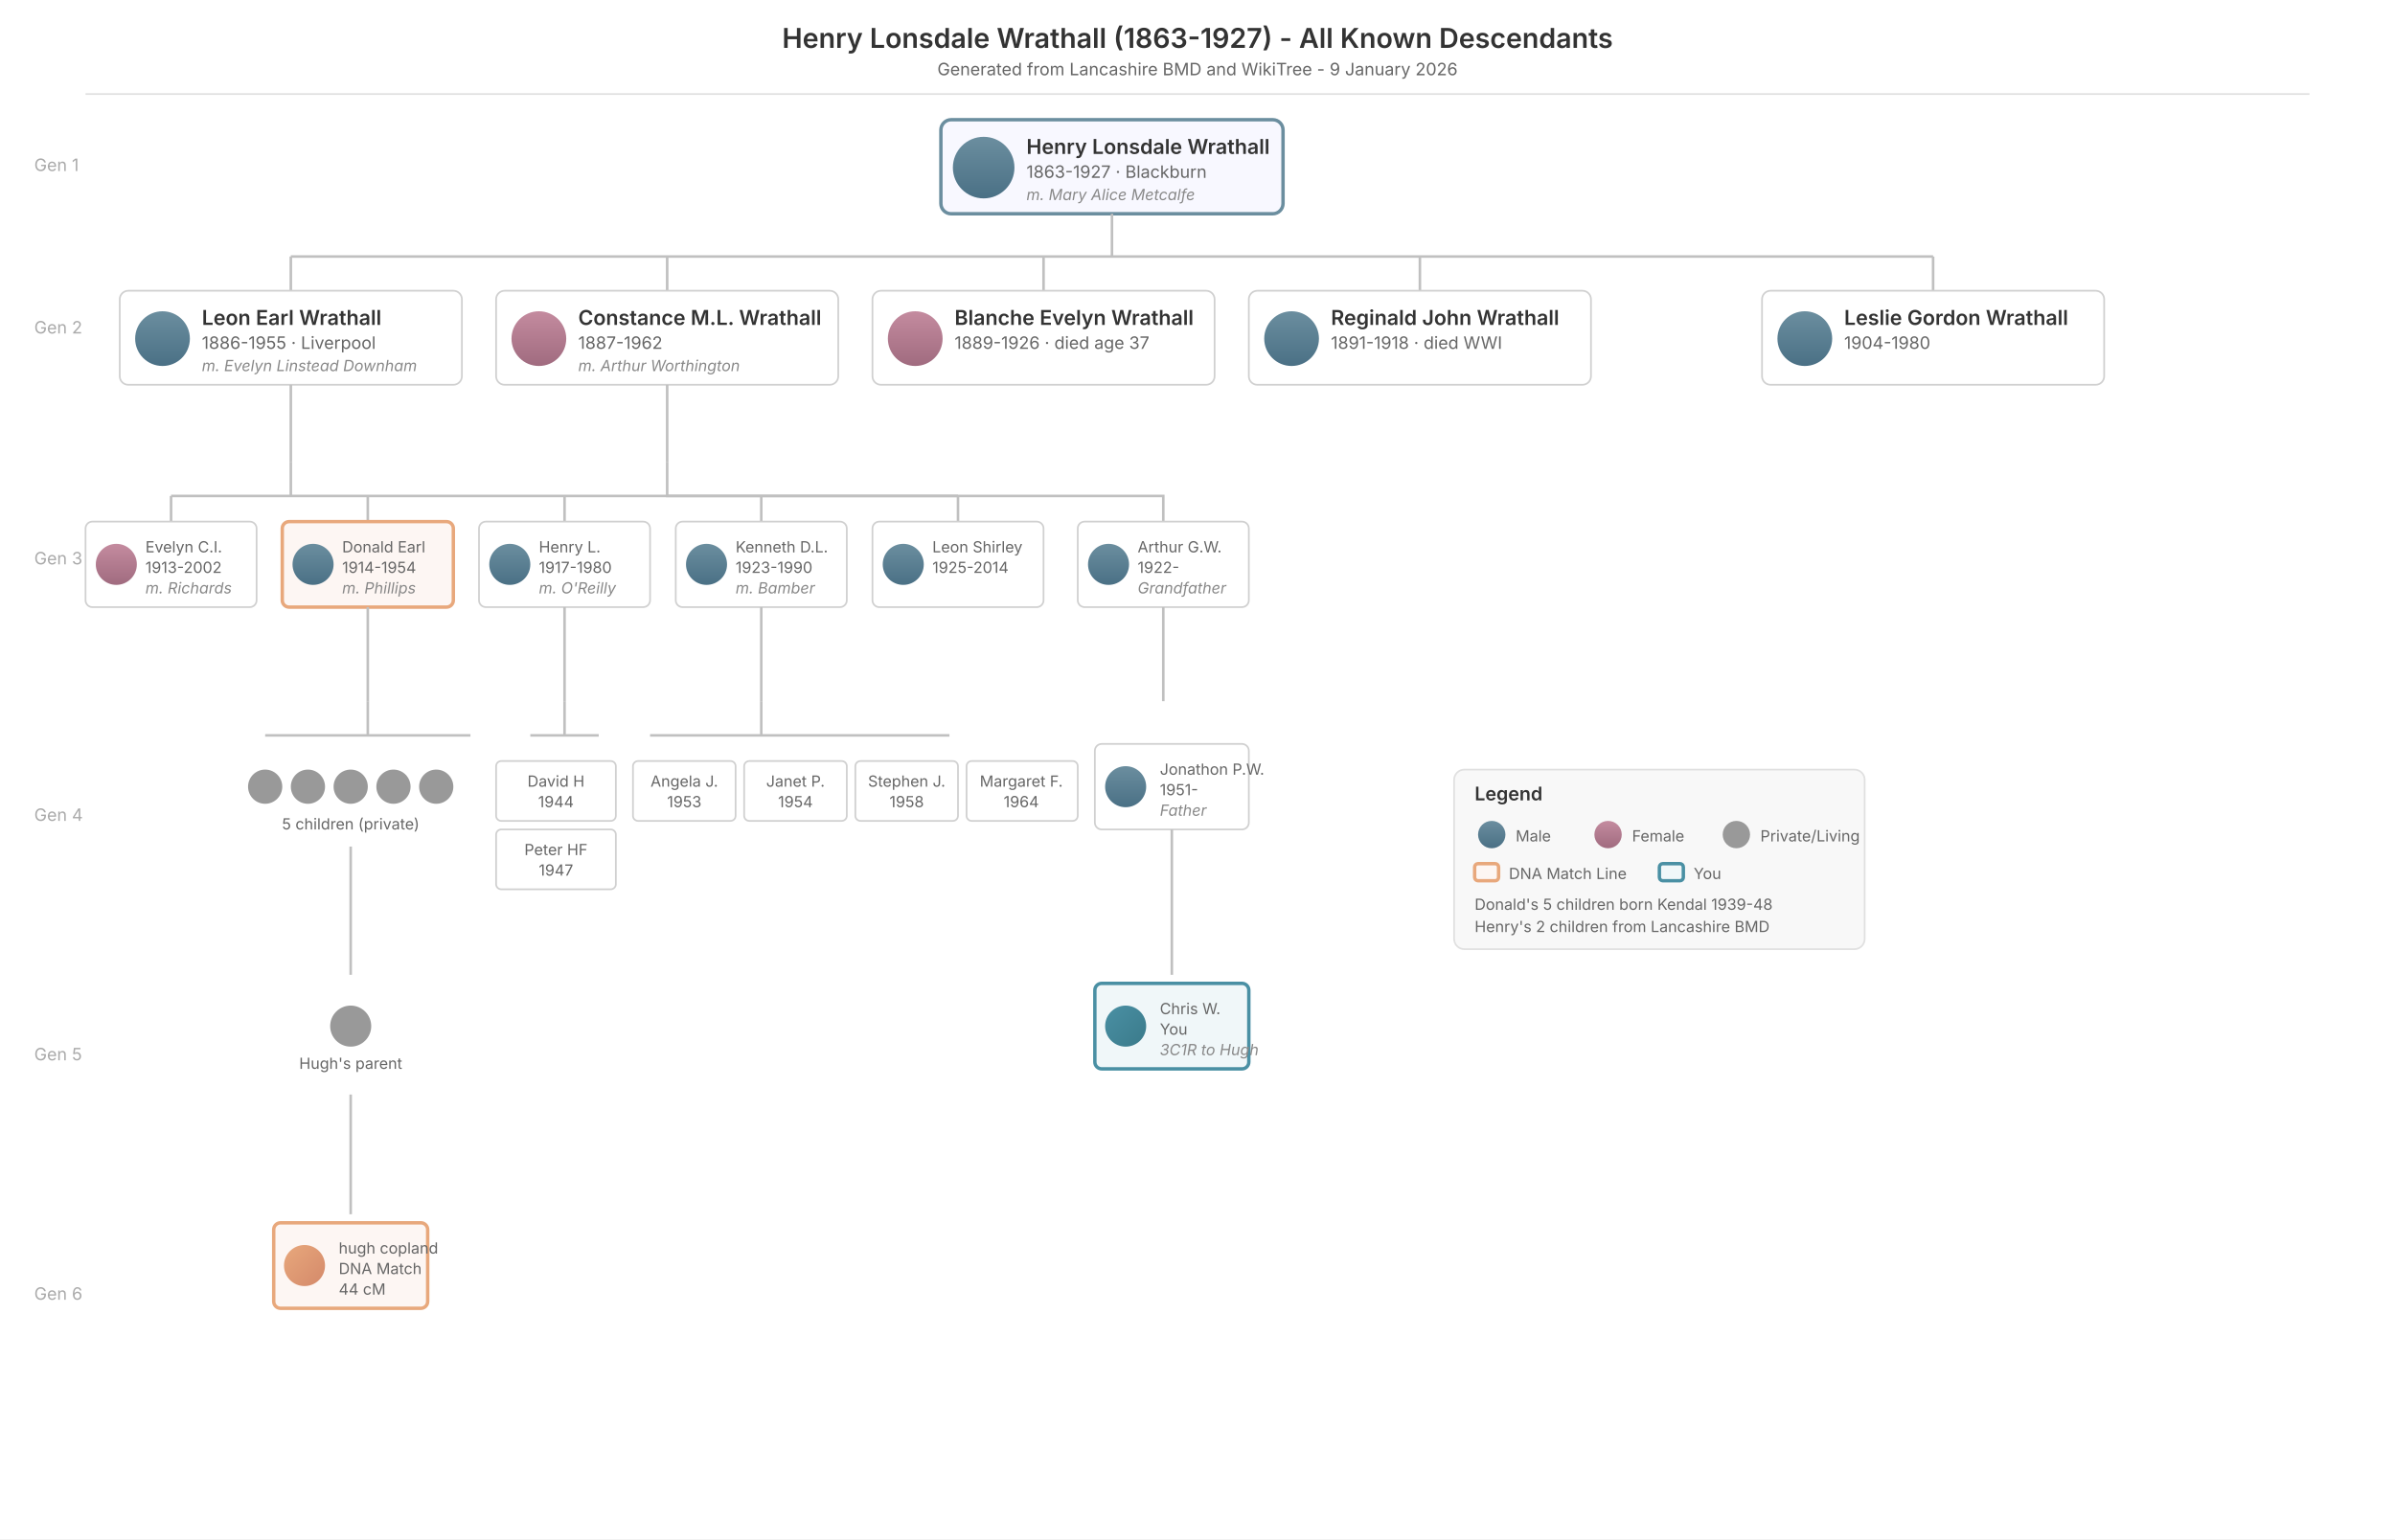
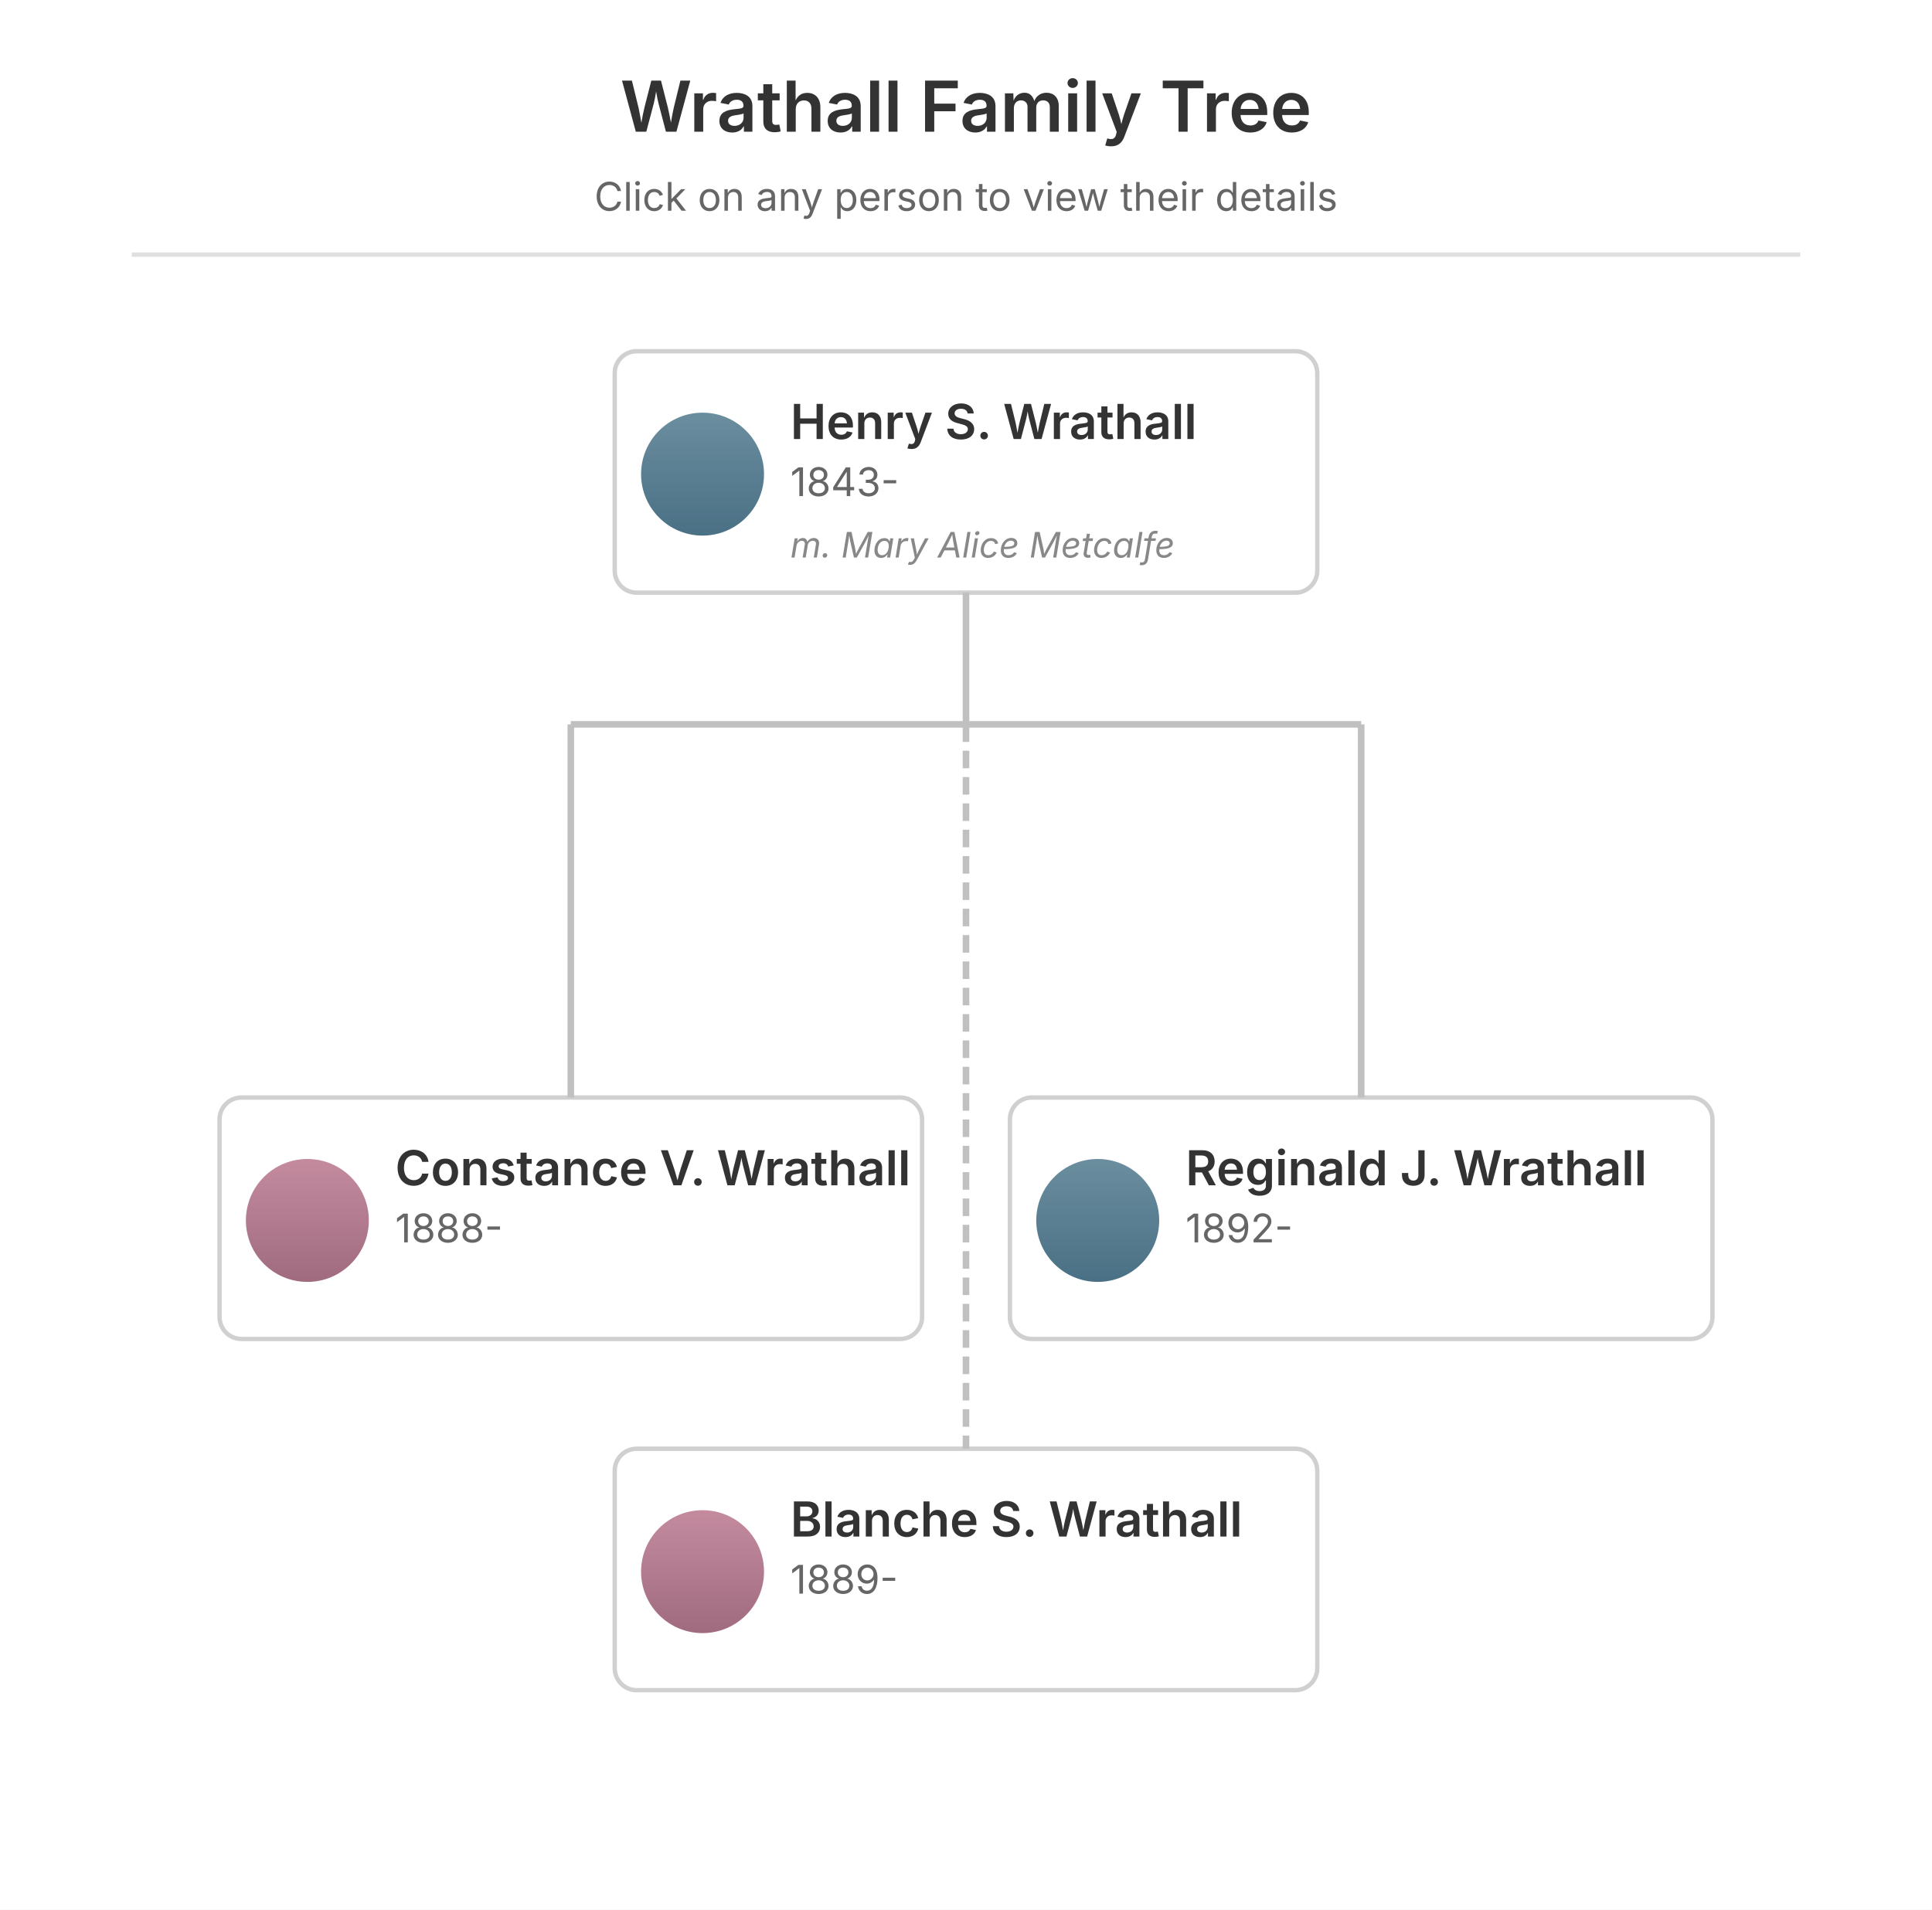
- <svg xmlns="http://www.w3.org/2000/svg" viewBox="0 0 1400 900" width="1400" height="900">
+ <svg xmlns="http://www.w3.org/2000/svg" viewBox="0 0 440.0 435" width="440.0" height="435" data-root-x="220.0">
  <defs>
    <style>
      .card { fill: #fff; stroke: #d0d0d0; stroke-width: 1; }
-       .card-highlight { fill: #f8f8ff; stroke: #6b8e9f; stroke-width: 2; }
-       .card-you { fill: #f0f7f9; stroke: #4a90a4; stroke-width: 2; }
-       .card-match { fill: #fdf6f3; stroke: #e8a87c; stroke-width: 2; }
+       .card:hover { stroke: #4a90a4; stroke-width: 2; cursor: pointer; }
      .avatar-male { fill: url(#maleGradient); }
      .avatar-female { fill: url(#femaleGradient); }
-       .avatar-you { fill: url(#youGradient); }
-       .avatar-match { fill: url(#matchGradient); }
-       .avatar-private { fill: #999; }
-       .name { font-family: -apple-system, BlinkMacSystemFont, sans-serif; font-size: 12px; font-weight: 600; fill: #333; }
-       .dates { font-family: -apple-system, BlinkMacSystemFont, sans-serif; font-size: 10px; fill: #666; }
-       .spouse { font-family: -apple-system, BlinkMacSystemFont, sans-serif; font-size: 9px; fill: #888; font-style: italic; }
+       .name { font-family: -apple-system, BlinkMacSystemFont, sans-serif; font-size: 11px; font-weight: 600; fill: #333; }
+       .dates { font-family: -apple-system, BlinkMacSystemFont, sans-serif; font-size: 9px; fill: #666; }
+       .spouse { font-family: -apple-system, BlinkMacSystemFont, sans-serif; font-size: 8px; fill: #888; font-style: italic; }
      .connector { stroke: #c0c0c0; stroke-width: 1.5; fill: none; }
-       .gen-label { font-family: -apple-system, BlinkMacSystemFont, sans-serif; font-size: 10px; fill: #aaa; }
-       .small-text { font-family: -apple-system, BlinkMacSystemFont, sans-serif; font-size: 9px; fill: #666; }
-       .legend-text { font-family: -apple-system, BlinkMacSystemFont, sans-serif; font-size: 9px; fill: #666; }
+       .connector-long { stroke: #c0c0c0; stroke-width: 1.5; fill: none; stroke-dasharray: 4,2; }
    </style>
    <linearGradient id="maleGradient" x1="0%" y1="0%" x2="0%" y2="100%">
      <stop offset="0%" style="stop-color:#6b8e9f" />
      <stop offset="100%" style="stop-color:#4a7085" />
    </linearGradient>
    <linearGradient id="femaleGradient" x1="0%" y1="0%" x2="0%" y2="100%">
      <stop offset="0%" style="stop-color:#c48b9f" />
      <stop offset="100%" style="stop-color:#a06b7f" />
    </linearGradient>
-     <linearGradient id="youGradient" x1="0%" y1="0%" x2="100%" y2="100%">
-       <stop offset="0%" style="stop-color:#4a90a4" />
-       <stop offset="100%" style="stop-color:#3a7a8a" />
-     </linearGradient>
-     <linearGradient id="matchGradient" x1="0%" y1="0%" x2="100%" y2="100%">
-       <stop offset="0%" style="stop-color:#e8a87c" />
-       <stop offset="100%" style="stop-color:#d4896a" />
-     </linearGradient>
  </defs>
-   <rect width="1400" height="900" fill="#fff" />
-   <text x="700" y="28" text-anchor="middle" class="name" style="font-size: 16px;">Henry Lonsdale Wrathall (1863-1927) - All Known Descendants</text>
-   <text x="700" y="44" text-anchor="middle" class="dates">Generated from Lancashire BMD and WikiTree - 9 January 2026</text>
-   <line x1="50" y1="55" x2="1350" y2="55" stroke="#e0e0e0" stroke-width="1" />
-   <text x="20" y="100" class="gen-label">Gen 1</text>
-   <text x="20" y="195" class="gen-label">Gen 2</text>
-   <text x="20" y="330" class="gen-label">Gen 3</text>
-   <text x="20" y="480" class="gen-label">Gen 4</text>
-   <text x="20" y="620" class="gen-label">Gen 5</text>
-   <text x="20" y="760" class="gen-label">Gen 6</text>
-   <g transform="translate(550, 70)">
-     <rect x="0" y="0" width="200" height="55" rx="6" class="card-highlight" />
-     <circle cx="25" cy="28" r="18" class="avatar-male" />
-     <text x="50" y="20" class="name">Henry Lonsdale Wrathall</text>
-     <text x="50" y="34" class="dates">1863-1927 · Blackburn</text>
-     <text x="50" y="47" class="spouse">m. Mary Alice Metcalfe</text>
+   <rect width="100%" height="100%" fill="#fff" />
+   <text x="220.0" y="30" text-anchor="middle" class="name" style="font-size: 16px;">
+     Wrathall Family Tree
+   </text>
+   <text x="220.0" y="48" text-anchor="middle" class="dates">
+     Click on any person to view their details
+   </text>
+   <line x1="30" y1="58" x2="410.0" y2="58" stroke="#e0e0e0" />
+   <g class="person-card" data-person-id="1">
+     <rect x="140.0" y="80" width="160" height="55" rx="5" class="card" />
+     <circle cx="160.0" cy="108" r="14" class="avatar-male" />
+     <text x="180.0" y="100" class="name">Henry S. Wrathall</text>
+     <text x="180.0" y="113" class="dates">1843-</text>
+     <text x="180.0" y="127" class="spouse">m. Mary Alice Metcalfe</text>
  </g>
-   <path d="M650 125 L650 150 M650 150 L170 150 M650 150 L1130 150" class="connector" />
-   <path d="M170 150 L170 170 M390 150 L390 170 M610 150 L610 170 M830 150 L830 170 M1130 150 L1130 170" class="connector" />
-   <g transform="translate(70, 170)">
-     <rect x="0" y="0" width="200" height="55" rx="5" class="card" />
-     <circle cx="25" cy="28" r="16" class="avatar-male" />
-     <text x="48" y="20" class="name">Leon Earl Wrathall</text>
-     <text x="48" y="34" class="dates">1886-1955 · Liverpool</text>
-     <text x="48" y="47" class="spouse">m. Evelyn Linstead Downham</text>
+   <g class="person-card" data-person-id="3">
+     <rect x="50.0" y="250" width="160" height="55" rx="5" class="card" />
+     <circle cx="70.0" cy="278" r="14" class="avatar-female" />
+     <text x="90.0" y="270" class="name">Constance V. Wrathall</text>
+     <text x="90.0" y="283" class="dates">1888-</text>
  </g>
-   <g transform="translate(290, 170)">
-     <rect x="0" y="0" width="200" height="55" rx="5" class="card" />
-     <circle cx="25" cy="28" r="16" class="avatar-female" />
-     <text x="48" y="20" class="name">Constance M.L. Wrathall</text>
-     <text x="48" y="34" class="dates">1887-1962</text>
-     <text x="48" y="47" class="spouse">m. Arthur Worthington</text>
+   <g class="person-card" data-person-id="5">
+     <rect x="230.0" y="250" width="160" height="55" rx="5" class="card" />
+     <circle cx="250.0" cy="278" r="14" class="avatar-male" />
+     <text x="270.0" y="270" class="name">Reginald J. Wrathall</text>
+     <text x="270.0" y="283" class="dates">1892-</text>
  </g>
-   <g transform="translate(510, 170)">
-     <rect x="0" y="0" width="200" height="55" rx="5" class="card" />
-     <circle cx="25" cy="28" r="16" class="avatar-female" />
-     <text x="48" y="20" class="name">Blanche Evelyn Wrathall</text>
-     <text x="48" y="34" class="dates">1889-1926 · died age 37</text>
+   <g class="person-card" data-person-id="4">
+     <rect x="140.0" y="330" width="160" height="55" rx="5" class="card" />
+     <circle cx="160.0" cy="358" r="14" class="avatar-female" />
+     <text x="180.0" y="350" class="name">Blanche S. Wrathall</text>
+     <text x="180.0" y="363" class="dates">1889-</text>
  </g>
-   <g transform="translate(730, 170)">
-     <rect x="0" y="0" width="200" height="55" rx="5" class="card" />
-     <circle cx="25" cy="28" r="16" class="avatar-male" />
-     <text x="48" y="20" class="name">Reginald John Wrathall</text>
-     <text x="48" y="34" class="dates">1891-1918 · died WWI</text>
-   </g>
-   <g transform="translate(1030, 170)">
-     <rect x="0" y="0" width="200" height="55" rx="5" class="card" />
-     <circle cx="25" cy="28" r="16" class="avatar-male" />
-     <text x="48" y="20" class="name">Leslie Gordon Wrathall</text>
-     <text x="48" y="34" class="dates">1904-1980</text>
-   </g>
-   <path d="M170 225 L170 270" class="connector" />
-   <path d="M390 225 L390 270" class="connector" />
-   <path d="M170 270 L170 290 M170 290 L100 290 M170 290 L560 290" class="connector" />
-   <path d="M100 290 L100 305 M215 290 L215 305 M330 290 L330 305 M445 290 L445 305 M560 290 L560 305" class="connector" />
-   <path d="M390 270 L390 290 L680 290 L680 305" class="connector" />
-   <g transform="translate(50, 305)">
-     <rect x="0" y="0" width="100" height="50" rx="4" class="card" />
-     <circle cx="18" cy="25" r="12" class="avatar-female" />
-     <text x="35" y="18" class="small-text">Evelyn C.I.</text>
-     <text x="35" y="30" class="small-text">1913-2002</text>
-     <text x="35" y="42" class="spouse">m. Richards</text>
-   </g>
-   <g transform="translate(165, 305)">
-     <rect x="0" y="0" width="100" height="50" rx="4" class="card-match" />
-     <circle cx="18" cy="25" r="12" class="avatar-male" />
-     <text x="35" y="18" class="small-text">Donald Earl</text>
-     <text x="35" y="30" class="small-text">1914-1954</text>
-     <text x="35" y="42" class="spouse">m. Phillips</text>
-   </g>
-   <g transform="translate(280, 305)">
-     <rect x="0" y="0" width="100" height="50" rx="4" class="card" />
-     <circle cx="18" cy="25" r="12" class="avatar-male" />
-     <text x="35" y="18" class="small-text">Henry L.</text>
-     <text x="35" y="30" class="small-text">1917-1980</text>
-     <text x="35" y="42" class="spouse">m. O'Reilly</text>
-   </g>
-   <g transform="translate(395, 305)">
-     <rect x="0" y="0" width="100" height="50" rx="4" class="card" />
-     <circle cx="18" cy="25" r="12" class="avatar-male" />
-     <text x="35" y="18" class="small-text">Kenneth D.L.</text>
-     <text x="35" y="30" class="small-text">1923-1990</text>
-     <text x="35" y="42" class="spouse">m. Bamber</text>
-   </g>
-   <g transform="translate(510, 305)">
-     <rect x="0" y="0" width="100" height="50" rx="4" class="card" />
-     <circle cx="18" cy="25" r="12" class="avatar-male" />
-     <text x="35" y="18" class="small-text">Leon Shirley</text>
-     <text x="35" y="30" class="small-text">1925-2014</text>
-   </g>
-   <g transform="translate(630, 305)">
-     <rect x="0" y="0" width="100" height="50" rx="4" class="card" />
-     <circle cx="18" cy="25" r="12" class="avatar-male" />
-     <text x="35" y="18" class="small-text">Arthur G.W.</text>
-     <text x="35" y="30" class="small-text">1922-</text>
-     <text x="35" y="42" class="spouse">Grandfather</text>
-   </g>
-   <path d="M215 355 L215 410" class="connector" />
-   <path d="M330 355 L330 410" class="connector" />
-   <path d="M445 355 L445 410" class="connector" />
-   <path d="M680 355 L680 410" class="connector" />
-   <path d="M215 410 L215 430 M215 430 L155 430 M215 430 L275 430" class="connector" />
-   <path d="M330 410 L330 430 M330 430 L310 430 M330 430 L350 430" class="connector" />
-   <path d="M445 410 L445 430 M445 430 L380 430 M445 430 L555 430" class="connector" />
-   <circle cx="155" cy="460" r="10" class="avatar-private" />
-   <circle cx="180" cy="460" r="10" class="avatar-private" />
-   <circle cx="205" cy="460" r="10" class="avatar-private" />
-   <circle cx="230" cy="460" r="10" class="avatar-private" />
-   <circle cx="255" cy="460" r="10" class="avatar-private" />
-   <text x="205" y="485" text-anchor="middle" class="small-text">5 children (private)</text>
-   <g transform="translate(290, 445)">
-     <rect x="0" y="0" width="70" height="35" rx="3" class="card" />
-     <text x="35" y="15" text-anchor="middle" class="small-text">David H</text>
-     <text x="35" y="27" text-anchor="middle" class="small-text">1944</text>
-   </g>
-   <g transform="translate(290, 485)">
-     <rect x="0" y="0" width="70" height="35" rx="3" class="card" />
-     <text x="35" y="15" text-anchor="middle" class="small-text">Peter HF</text>
-     <text x="35" y="27" text-anchor="middle" class="small-text">1947</text>
-   </g>
-   <g transform="translate(370, 445)">
-     <rect x="0" y="0" width="60" height="35" rx="3" class="card" />
-     <text x="30" y="15" text-anchor="middle" class="small-text">Angela J.</text>
-     <text x="30" y="27" text-anchor="middle" class="small-text">1953</text>
-   </g>
-   <g transform="translate(435, 445)">
-     <rect x="0" y="0" width="60" height="35" rx="3" class="card" />
-     <text x="30" y="15" text-anchor="middle" class="small-text">Janet P.</text>
-     <text x="30" y="27" text-anchor="middle" class="small-text">1954</text>
-   </g>
-   <g transform="translate(500, 445)">
-     <rect x="0" y="0" width="60" height="35" rx="3" class="card" />
-     <text x="30" y="15" text-anchor="middle" class="small-text">Stephen J.</text>
-     <text x="30" y="27" text-anchor="middle" class="small-text">1958</text>
-   </g>
-   <g transform="translate(565, 445)">
-     <rect x="0" y="0" width="65" height="35" rx="3" class="card" />
-     <text x="32" y="15" text-anchor="middle" class="small-text">Margaret F.</text>
-     <text x="32" y="27" text-anchor="middle" class="small-text">1964</text>
-   </g>
-   <g transform="translate(640, 435)">
-     <rect x="0" y="0" width="90" height="50" rx="4" class="card" />
-     <circle cx="18" cy="25" r="12" class="avatar-male" />
-     <text x="38" y="18" class="small-text">Jonathon P.W.</text>
-     <text x="38" y="30" class="small-text">1951-</text>
-     <text x="38" y="42" class="spouse">Father</text>
-   </g>
-   <path d="M205 495 L205 570" class="connector" />
-   <path d="M685 485 L685 570" class="connector" />
-   <circle cx="205" cy="600" r="12" class="avatar-private" />
-   <text x="205" y="625" text-anchor="middle" class="small-text">Hugh's parent</text>
-   <g transform="translate(640, 575)">
-     <rect x="0" y="0" width="90" height="50" rx="4" class="card-you" />
-     <circle cx="18" cy="25" r="12" class="avatar-you" />
-     <text x="38" y="18" class="small-text">Chris W.</text>
-     <text x="38" y="30" class="small-text">You</text>
-     <text x="38" y="42" class="spouse">3C1R to Hugh</text>
-   </g>
-   <path d="M205 640 L205 710" class="connector" />
-   <g transform="translate(160, 715)">
-     <rect x="0" y="0" width="90" height="50" rx="4" class="card-match" />
-     <circle cx="18" cy="25" r="12" class="avatar-match" />
-     <text x="38" y="18" class="small-text">hugh copland</text>
-     <text x="38" y="30" class="small-text">DNA Match</text>
-     <text x="38" y="42" class="small-text">44 cM</text>
-   </g>
-   <g transform="translate(850, 450)">
-     <rect x="0" y="0" width="240" height="105" rx="6" fill="#f8f8f8" stroke="#e0e0e0" />
-     <text x="12" y="18" class="name" style="font-size: 11px;">Legend</text>
-     <circle cx="22" cy="38" r="8" class="avatar-male" />
-     <text x="36" y="42" class="legend-text">Male</text>
-     <circle cx="90" cy="38" r="8" class="avatar-female" />
-     <text x="104" y="42" class="legend-text">Female</text>
-     <circle cx="165" cy="38" r="8" class="avatar-private" />
-     <text x="179" y="42" class="legend-text">Private/Living</text>
-     <rect x="12" y="55" width="14" height="10" rx="2" class="card-match" />
-     <text x="32" y="64" class="legend-text">DNA Match Line</text>
-     <rect x="120" y="55" width="14" height="10" rx="2" class="card-you" />
-     <text x="140" y="64" class="legend-text">You</text>
-     <text x="12" y="82" class="legend-text">Donald's 5 children born Kendal 1939-48</text>
-     <text x="12" y="95" class="legend-text">Henry's 2 children from Lancashire BMD</text>
-   </g>
+   <path d="M220.0 135 L220.0 165" class="connector" />
+   <path d="M130.0 165 L310.0 165" class="connector" />
+   <path d="M130.0 165 L130.0 250" class="connector" />
+   <path d="M310.0 165 L310.0 250" class="connector" />
+   <path d="M220.0 165 L220.0 330" class="connector-long" />
</svg>
